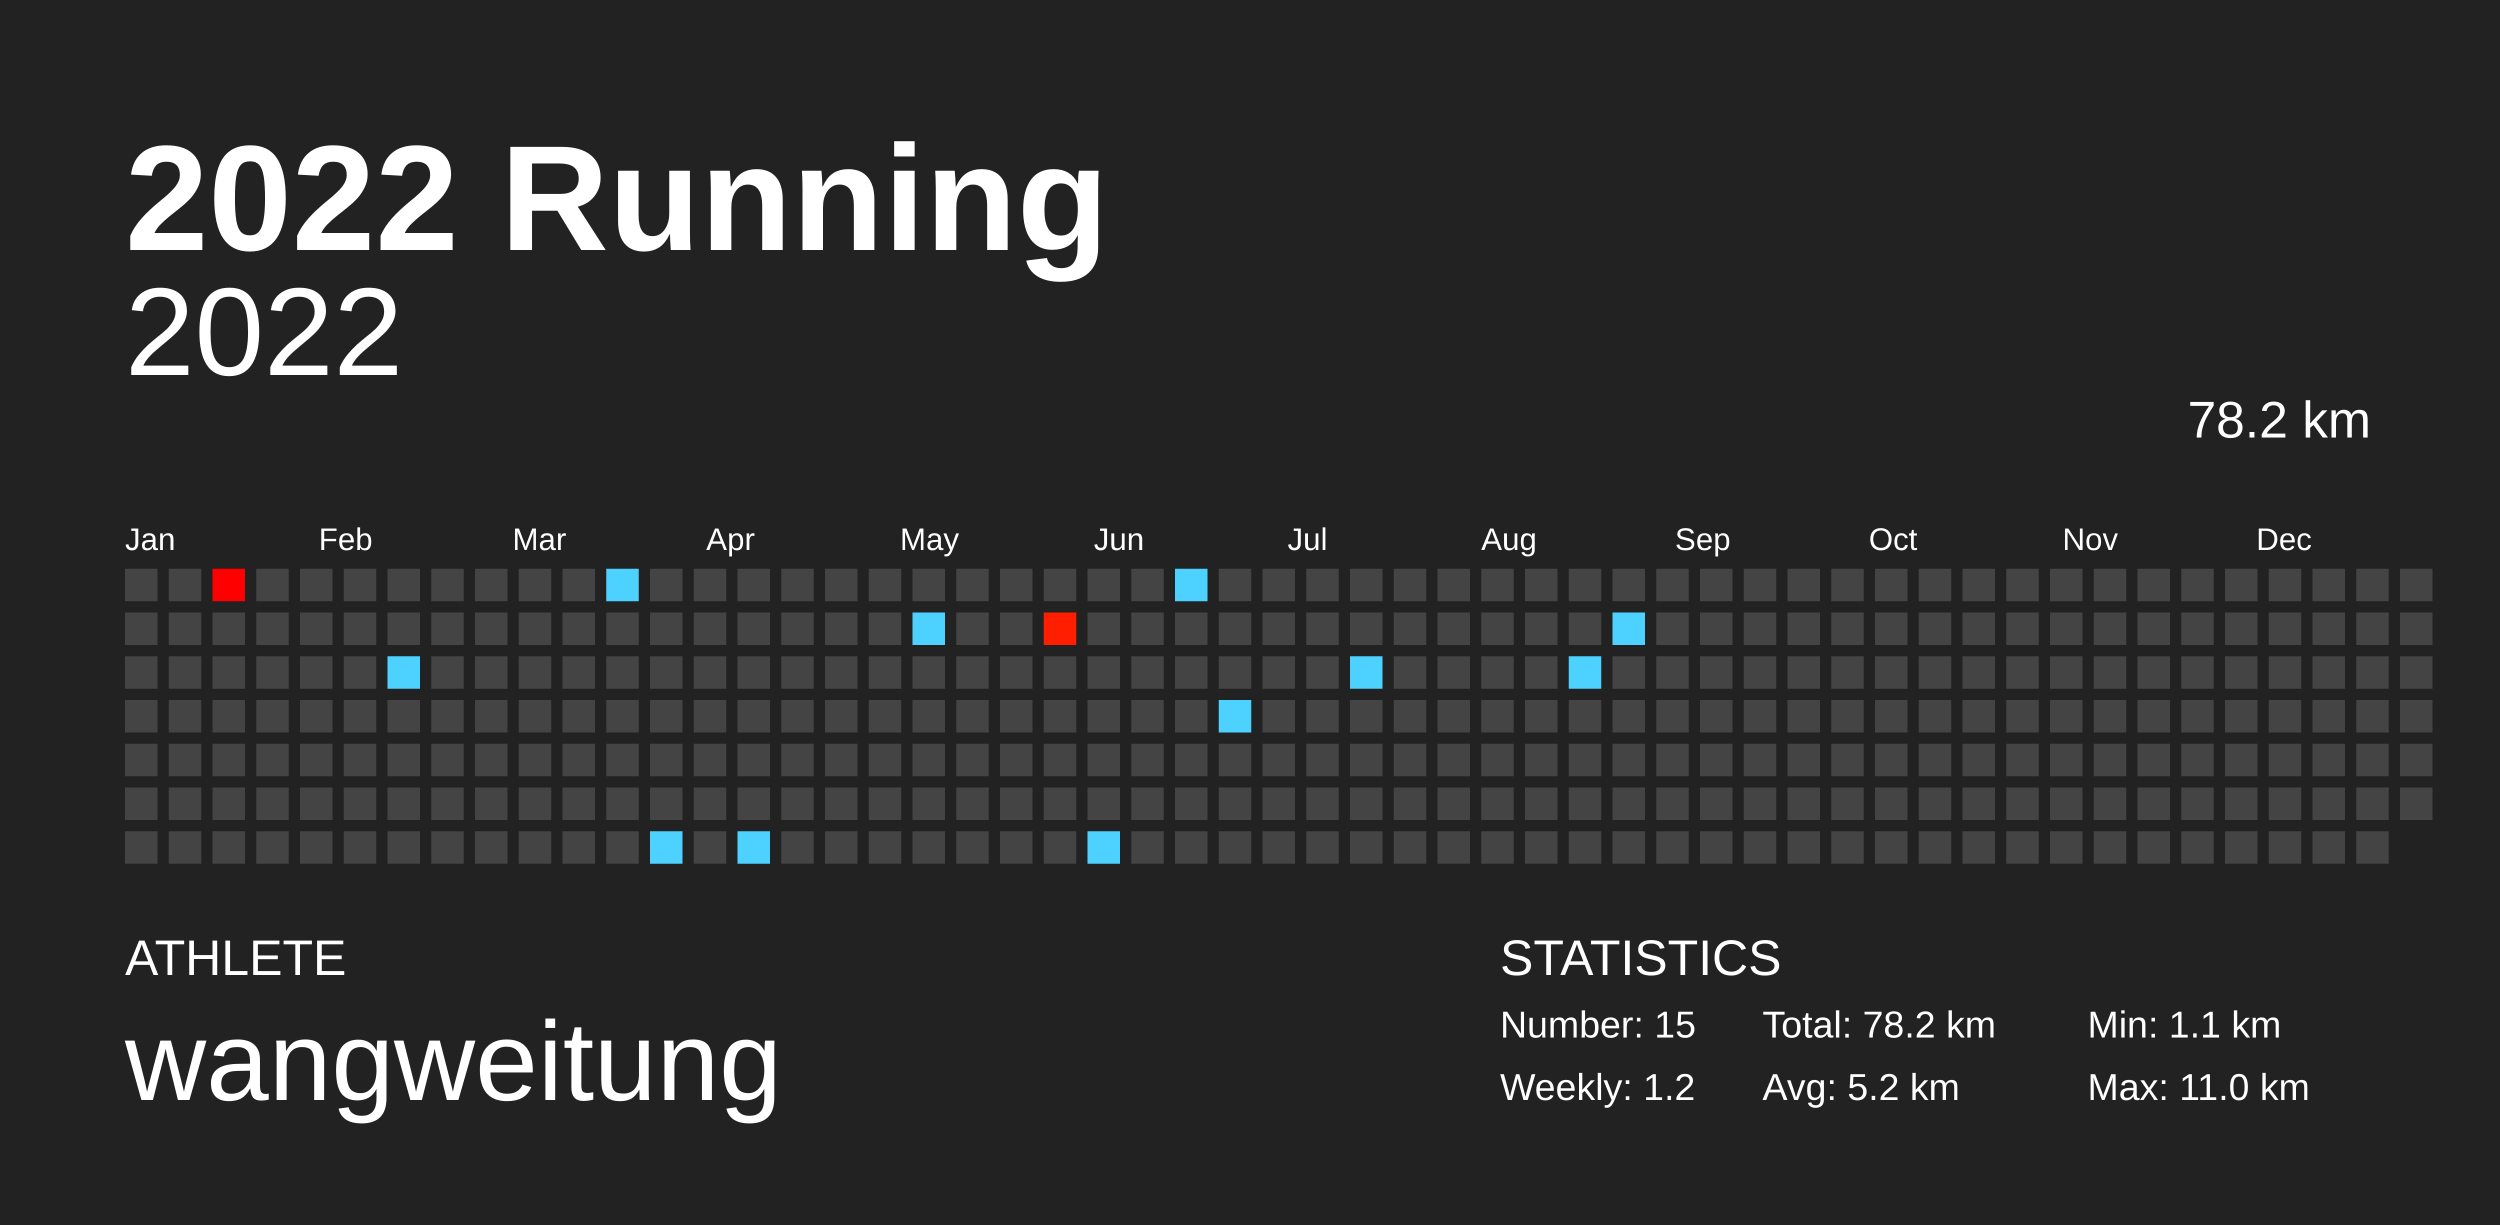
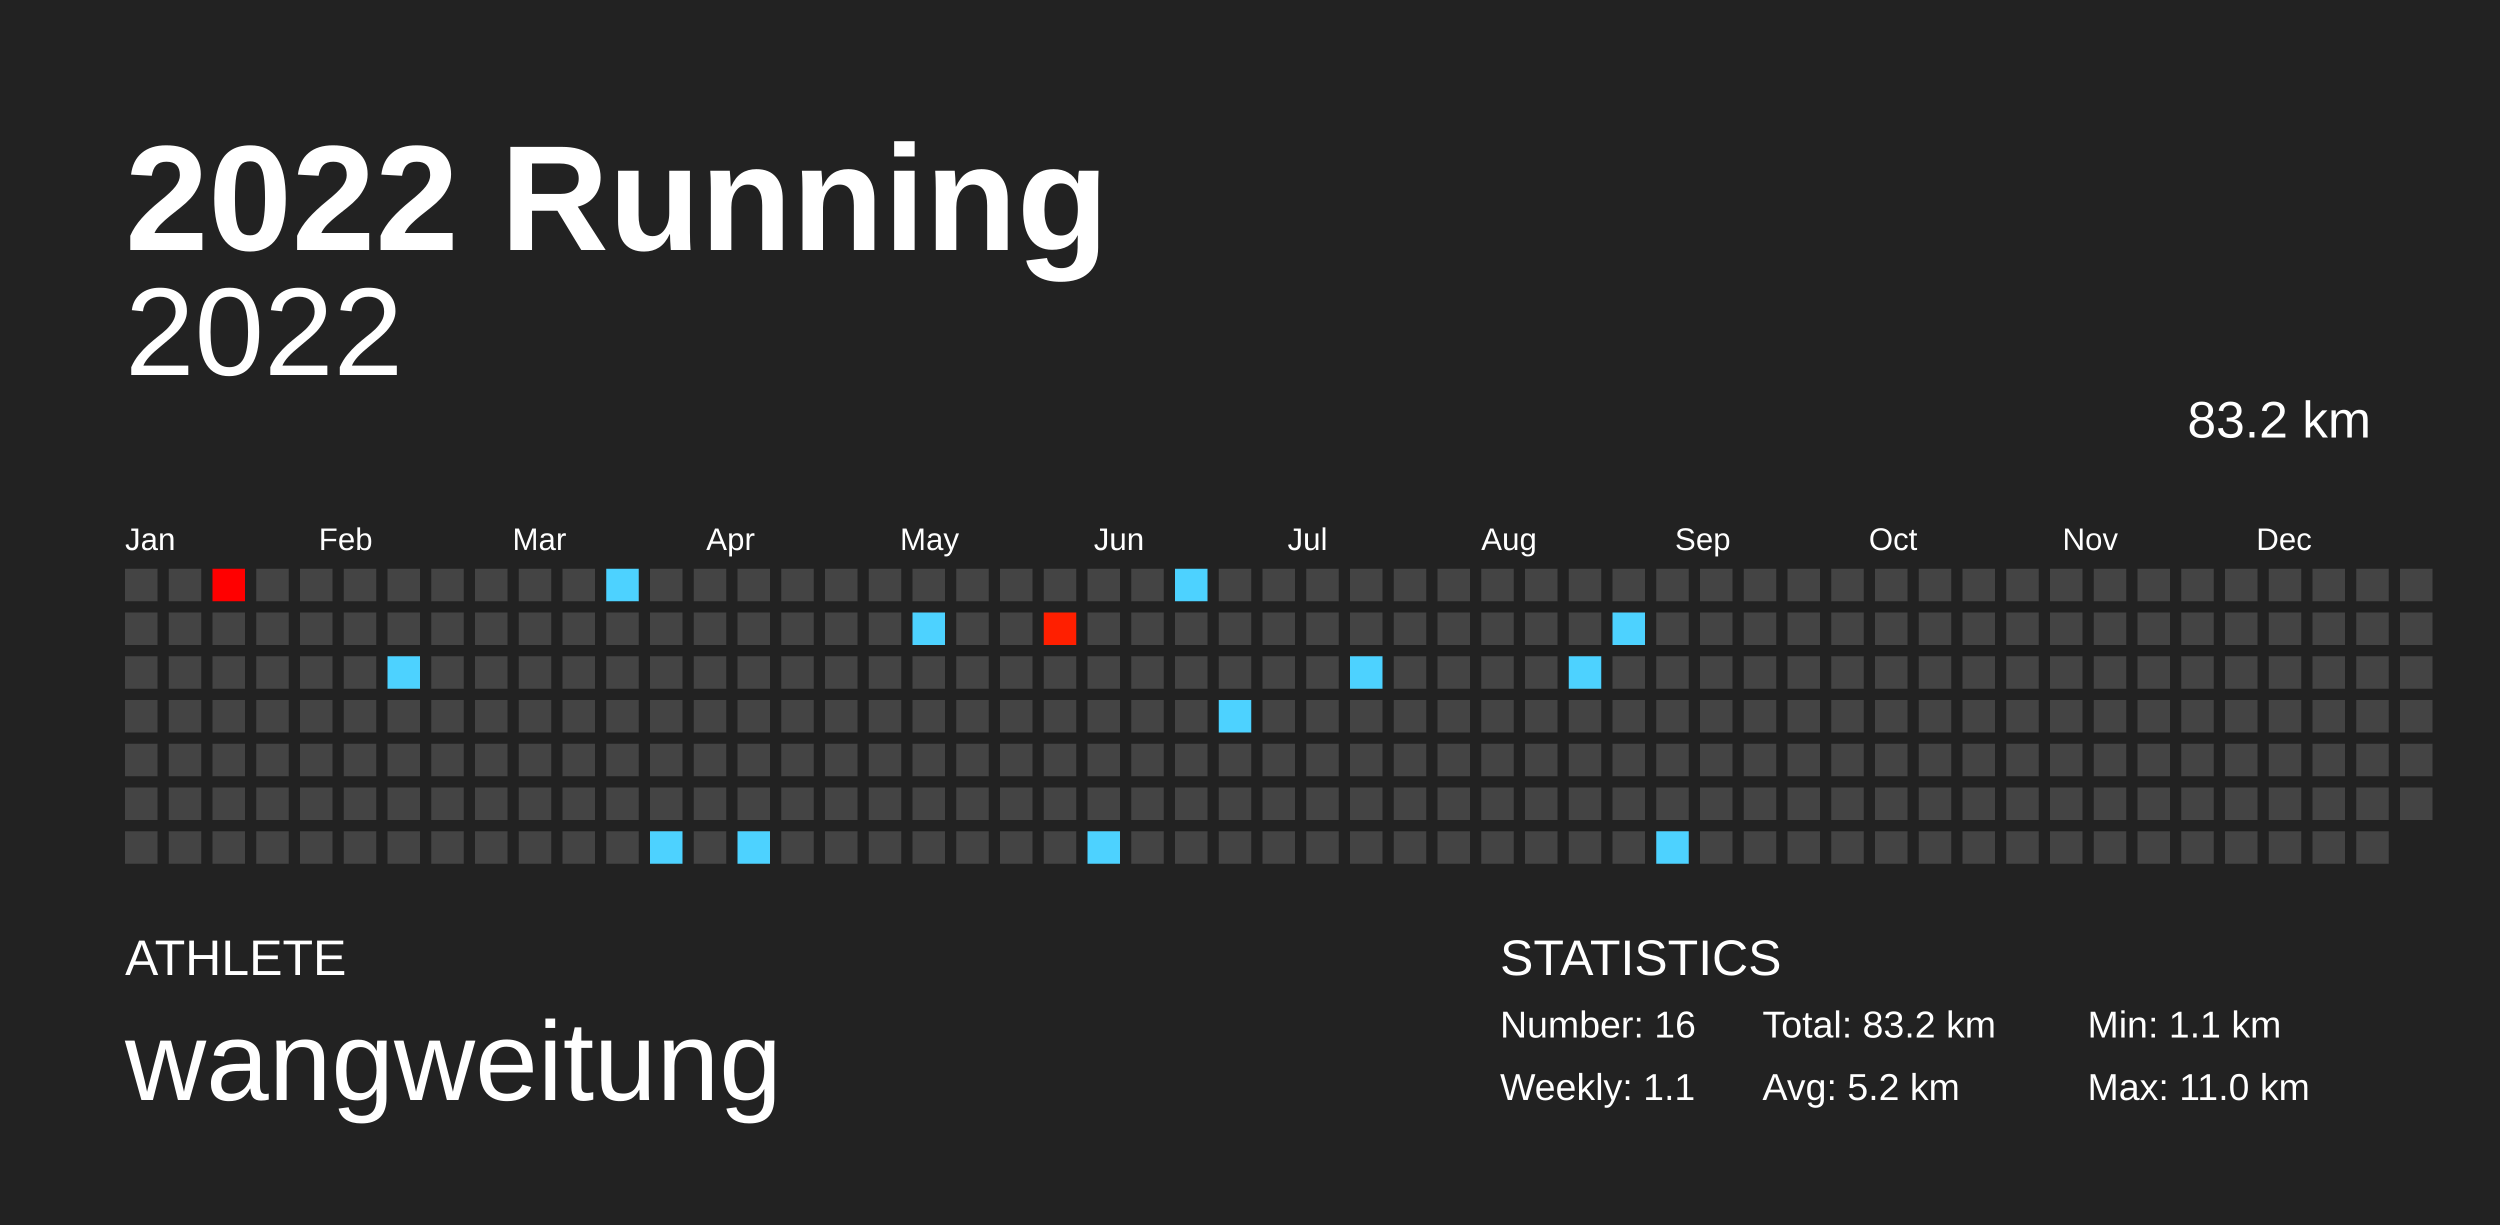
<svg xmlns="http://www.w3.org/2000/svg" baseProfile="full" height="98mm" version="1.1" viewBox="0,0,200,98" width="200mm">
  <defs />
  <rect fill="#222222" height="98" width="200" x="0" y="0" />
  <text fill="#FFFFFF" style="font-size:12px; font-family:Arial; font-weight:bold;" x="10" y="20">2022 Running</text>
  <text fill="#FFFFFF" style="font-size:4px; font-family:Arial" x="10" y="78">ATHLETE</text>
  <text fill="#FFFFFF" style="font-size:9px; font-family:Arial" x="10" y="88">wangweitung</text>
  <text fill="#FFFFFF" style="font-size:4px; font-family:Arial" x="120" y="78">STATISTICS</text>
-   <text fill="#FFFFFF" style="font-size:3px; font-family:Arial" x="120" y="83">Number: 15</text>
-   <text fill="#FFFFFF" style="font-size:3px; font-family:Arial" x="120" y="88">Weekly: 1.2</text>
-   <text fill="#FFFFFF" style="font-size:3px; font-family:Arial" x="141" y="83">Total: 78.2 km</text>
+   <text fill="#FFFFFF" style="font-size:3px; font-family:Arial" x="120" y="83">Number: 16</text>
+   <text fill="#FFFFFF" style="font-size:3px; font-family:Arial" x="120" y="88">Weekly: 1.1</text>
+   <text fill="#FFFFFF" style="font-size:3px; font-family:Arial" x="141" y="83">Total: 83.2 km</text>
  <text fill="#FFFFFF" style="font-size:3px; font-family:Arial" x="141" y="88">Avg: 5.2 km</text>
  <text fill="#FFFFFF" style="font-size:3px; font-family:Arial" x="167" y="83">Min: 1.1 km</text>
  <text fill="#FFFFFF" style="font-size:3px; font-family:Arial" x="167" y="88">Max: 11.0 km</text>
  <text alignment-baseline="hanging" fill="#FFFFFF" style="font-size:10.0px; font-family:Arial;" x="10" y="30">2022</text>
-   <text alignment-baseline="hanging" fill="#FFFFFF" style="font-size:4.125px; font-family:Arial;" x="175" y="35">78.2 km</text>
+   <text alignment-baseline="hanging" fill="#FFFFFF" style="font-size:4.125px; font-family:Arial;" x="175" y="35">83.2 km</text>
  <text fill="#FFFFFF" style="font-size:2.5px; font-family:Arial" x="10.0" y="44">Jan</text>
  <text fill="#FFFFFF" style="font-size:2.5px; font-family:Arial" x="25.5" y="44">Feb</text>
  <text fill="#FFFFFF" style="font-size:2.5px; font-family:Arial" x="41.0" y="44">Mar</text>
  <text fill="#FFFFFF" style="font-size:2.5px; font-family:Arial" x="56.5" y="44">Apr</text>
  <text fill="#FFFFFF" style="font-size:2.5px; font-family:Arial" x="72.0" y="44">May</text>
  <text fill="#FFFFFF" style="font-size:2.5px; font-family:Arial" x="87.5" y="44">Jun</text>
  <text fill="#FFFFFF" style="font-size:2.5px; font-family:Arial" x="103.0" y="44">Jul</text>
  <text fill="#FFFFFF" style="font-size:2.5px; font-family:Arial" x="118.5" y="44">Aug</text>
  <text fill="#FFFFFF" style="font-size:2.5px; font-family:Arial" x="134.0" y="44">Sep</text>
  <text fill="#FFFFFF" style="font-size:2.5px; font-family:Arial" x="149.5" y="44">Oct</text>
  <text fill="#FFFFFF" style="font-size:2.5px; font-family:Arial" x="165.0" y="44">Nov</text>
  <text fill="#FFFFFF" style="font-size:2.5px; font-family:Arial" x="180.5" y="44">Dec</text>
  <rect fill="#444444" height="2.6" width="2.6" x="10.0" y="45.5" />
  <rect fill="#444444" height="2.6" width="2.6" x="10.0" y="49.0" />
  <rect fill="#444444" height="2.6" width="2.6" x="10.0" y="52.5" />
  <rect fill="#444444" height="2.6" width="2.6" x="10.0" y="56.0" />
  <rect fill="#444444" height="2.6" width="2.6" x="10.0" y="59.5" />
  <rect fill="#444444" height="2.6" width="2.6" x="10.0" y="63.0" />
  <rect fill="#444444" height="2.6" width="2.6" x="10.0" y="66.5" />
  <rect fill="#444444" height="2.6" width="2.6" x="13.5" y="45.5" />
  <rect fill="#444444" height="2.6" width="2.6" x="13.5" y="49.0" />
  <rect fill="#444444" height="2.6" width="2.6" x="13.5" y="52.5" />
  <rect fill="#444444" height="2.6" width="2.6" x="13.5" y="56.0" />
  <rect fill="#444444" height="2.6" width="2.6" x="13.5" y="59.5" />
  <rect fill="#444444" height="2.6" width="2.6" x="13.5" y="63.0" />
  <rect fill="#444444" height="2.6" width="2.6" x="13.5" y="66.5" />
  <rect fill="#ff0000" height="2.6" width="2.6" x="17.0" y="45.5" />
  <rect fill="#444444" height="2.6" width="2.6" x="17.0" y="49.0" />
  <rect fill="#444444" height="2.6" width="2.6" x="17.0" y="52.5" />
  <rect fill="#444444" height="2.6" width="2.6" x="17.0" y="56.0" />
  <rect fill="#444444" height="2.6" width="2.6" x="17.0" y="59.5" />
  <rect fill="#444444" height="2.6" width="2.6" x="17.0" y="63.0" />
  <rect fill="#444444" height="2.6" width="2.6" x="17.0" y="66.5" />
  <rect fill="#444444" height="2.6" width="2.6" x="20.5" y="45.5" />
  <rect fill="#444444" height="2.6" width="2.6" x="20.5" y="49.0" />
  <rect fill="#444444" height="2.6" width="2.6" x="20.5" y="52.5" />
  <rect fill="#444444" height="2.6" width="2.6" x="20.5" y="56.0" />
  <rect fill="#444444" height="2.6" width="2.6" x="20.5" y="59.5" />
  <rect fill="#444444" height="2.6" width="2.6" x="20.5" y="63.0" />
  <rect fill="#444444" height="2.6" width="2.6" x="20.5" y="66.5" />
  <rect fill="#444444" height="2.6" width="2.6" x="24.0" y="45.5" />
  <rect fill="#444444" height="2.6" width="2.6" x="24.0" y="49.0" />
  <rect fill="#444444" height="2.6" width="2.6" x="24.0" y="52.5" />
  <rect fill="#444444" height="2.6" width="2.6" x="24.0" y="56.0" />
  <rect fill="#444444" height="2.6" width="2.6" x="24.0" y="59.5" />
  <rect fill="#444444" height="2.6" width="2.6" x="24.0" y="63.0" />
  <rect fill="#444444" height="2.6" width="2.6" x="24.0" y="66.5" />
  <rect fill="#444444" height="2.6" width="2.6" x="27.5" y="45.5" />
  <rect fill="#444444" height="2.6" width="2.6" x="27.5" y="49.0" />
  <rect fill="#444444" height="2.6" width="2.6" x="27.5" y="52.5" />
  <rect fill="#444444" height="2.6" width="2.6" x="27.5" y="56.0" />
  <rect fill="#444444" height="2.6" width="2.6" x="27.5" y="59.5" />
  <rect fill="#444444" height="2.6" width="2.6" x="27.5" y="63.0" />
  <rect fill="#444444" height="2.6" width="2.6" x="27.5" y="66.5" />
  <rect fill="#444444" height="2.6" width="2.6" x="31.0" y="45.5" />
  <rect fill="#444444" height="2.6" width="2.6" x="31.0" y="49.0" />
  <rect fill="#4dd2ff" height="2.6" width="2.6" x="31.0" y="52.5" />
  <rect fill="#444444" height="2.6" width="2.6" x="31.0" y="56.0" />
  <rect fill="#444444" height="2.6" width="2.6" x="31.0" y="59.5" />
  <rect fill="#444444" height="2.6" width="2.6" x="31.0" y="63.0" />
  <rect fill="#444444" height="2.6" width="2.6" x="31.0" y="66.5" />
  <rect fill="#444444" height="2.6" width="2.6" x="34.5" y="45.5" />
  <rect fill="#444444" height="2.6" width="2.6" x="34.5" y="49.0" />
  <rect fill="#444444" height="2.6" width="2.6" x="34.5" y="52.5" />
  <rect fill="#444444" height="2.6" width="2.6" x="34.5" y="56.0" />
  <rect fill="#444444" height="2.6" width="2.6" x="34.5" y="59.5" />
  <rect fill="#444444" height="2.6" width="2.6" x="34.5" y="63.0" />
  <rect fill="#444444" height="2.6" width="2.6" x="34.5" y="66.5" />
  <rect fill="#444444" height="2.6" width="2.6" x="38.0" y="45.5" />
  <rect fill="#444444" height="2.6" width="2.6" x="38.0" y="49.0" />
  <rect fill="#444444" height="2.6" width="2.6" x="38.0" y="52.5" />
  <rect fill="#444444" height="2.6" width="2.6" x="38.0" y="56.0" />
  <rect fill="#444444" height="2.6" width="2.6" x="38.0" y="59.5" />
  <rect fill="#444444" height="2.6" width="2.6" x="38.0" y="63.0" />
  <rect fill="#444444" height="2.6" width="2.6" x="38.0" y="66.5" />
  <rect fill="#444444" height="2.6" width="2.6" x="41.5" y="45.5" />
  <rect fill="#444444" height="2.6" width="2.6" x="41.5" y="49.0" />
  <rect fill="#444444" height="2.6" width="2.6" x="41.5" y="52.5" />
  <rect fill="#444444" height="2.6" width="2.6" x="41.5" y="56.0" />
  <rect fill="#444444" height="2.6" width="2.6" x="41.5" y="59.5" />
  <rect fill="#444444" height="2.6" width="2.6" x="41.5" y="63.0" />
  <rect fill="#444444" height="2.6" width="2.6" x="41.5" y="66.5" />
  <rect fill="#444444" height="2.6" width="2.6" x="45.0" y="45.5" />
  <rect fill="#444444" height="2.6" width="2.6" x="45.0" y="49.0" />
  <rect fill="#444444" height="2.6" width="2.6" x="45.0" y="52.5" />
  <rect fill="#444444" height="2.6" width="2.6" x="45.0" y="56.0" />
  <rect fill="#444444" height="2.6" width="2.6" x="45.0" y="59.5" />
  <rect fill="#444444" height="2.6" width="2.6" x="45.0" y="63.0" />
  <rect fill="#444444" height="2.6" width="2.6" x="45.0" y="66.5" />
  <rect fill="#4dd2ff" height="2.6" width="2.6" x="48.5" y="45.5" />
  <rect fill="#444444" height="2.6" width="2.6" x="48.5" y="49.0" />
  <rect fill="#444444" height="2.6" width="2.6" x="48.5" y="52.5" />
  <rect fill="#444444" height="2.6" width="2.6" x="48.5" y="56.0" />
  <rect fill="#444444" height="2.6" width="2.6" x="48.5" y="59.5" />
  <rect fill="#444444" height="2.6" width="2.6" x="48.5" y="63.0" />
  <rect fill="#444444" height="2.6" width="2.6" x="48.5" y="66.5" />
  <rect fill="#444444" height="2.6" width="2.6" x="52.0" y="45.5" />
  <rect fill="#444444" height="2.6" width="2.6" x="52.0" y="49.0" />
  <rect fill="#444444" height="2.6" width="2.6" x="52.0" y="52.5" />
  <rect fill="#444444" height="2.6" width="2.6" x="52.0" y="56.0" />
  <rect fill="#444444" height="2.6" width="2.6" x="52.0" y="59.5" />
  <rect fill="#444444" height="2.6" width="2.6" x="52.0" y="63.0" />
  <rect fill="#4dd2ff" height="2.6" width="2.6" x="52.0" y="66.5" />
  <rect fill="#444444" height="2.6" width="2.6" x="55.5" y="45.5" />
  <rect fill="#444444" height="2.6" width="2.6" x="55.5" y="49.0" />
  <rect fill="#444444" height="2.6" width="2.6" x="55.5" y="52.5" />
  <rect fill="#444444" height="2.6" width="2.6" x="55.5" y="56.0" />
  <rect fill="#444444" height="2.6" width="2.6" x="55.5" y="59.5" />
  <rect fill="#444444" height="2.6" width="2.6" x="55.5" y="63.0" />
  <rect fill="#444444" height="2.6" width="2.6" x="55.5" y="66.5" />
  <rect fill="#444444" height="2.6" width="2.6" x="59.0" y="45.5" />
  <rect fill="#444444" height="2.6" width="2.6" x="59.0" y="49.0" />
  <rect fill="#444444" height="2.6" width="2.6" x="59.0" y="52.5" />
  <rect fill="#444444" height="2.6" width="2.6" x="59.0" y="56.0" />
  <rect fill="#444444" height="2.6" width="2.6" x="59.0" y="59.5" />
  <rect fill="#444444" height="2.6" width="2.6" x="59.0" y="63.0" />
  <rect fill="#4dd2ff" height="2.6" width="2.6" x="59.0" y="66.5" />
  <rect fill="#444444" height="2.6" width="2.6" x="62.5" y="45.5" />
  <rect fill="#444444" height="2.6" width="2.6" x="62.5" y="49.0" />
  <rect fill="#444444" height="2.6" width="2.6" x="62.5" y="52.5" />
  <rect fill="#444444" height="2.6" width="2.6" x="62.5" y="56.0" />
  <rect fill="#444444" height="2.6" width="2.6" x="62.5" y="59.5" />
  <rect fill="#444444" height="2.6" width="2.6" x="62.5" y="63.0" />
  <rect fill="#444444" height="2.6" width="2.6" x="62.5" y="66.5" />
  <rect fill="#444444" height="2.6" width="2.6" x="66.0" y="45.5" />
  <rect fill="#444444" height="2.6" width="2.6" x="66.0" y="49.0" />
  <rect fill="#444444" height="2.6" width="2.6" x="66.0" y="52.5" />
  <rect fill="#444444" height="2.6" width="2.6" x="66.0" y="56.0" />
  <rect fill="#444444" height="2.6" width="2.6" x="66.0" y="59.5" />
  <rect fill="#444444" height="2.6" width="2.6" x="66.0" y="63.0" />
  <rect fill="#444444" height="2.6" width="2.6" x="66.0" y="66.5" />
  <rect fill="#444444" height="2.6" width="2.6" x="69.5" y="45.5" />
  <rect fill="#444444" height="2.6" width="2.6" x="69.5" y="49.0" />
  <rect fill="#444444" height="2.6" width="2.6" x="69.5" y="52.5" />
  <rect fill="#444444" height="2.6" width="2.6" x="69.5" y="56.0" />
  <rect fill="#444444" height="2.6" width="2.6" x="69.5" y="59.5" />
  <rect fill="#444444" height="2.6" width="2.6" x="69.5" y="63.0" />
  <rect fill="#444444" height="2.6" width="2.6" x="69.5" y="66.5" />
  <rect fill="#444444" height="2.6" width="2.6" x="73.0" y="45.5" />
  <rect fill="#4dd2ff" height="2.6" width="2.6" x="73.0" y="49.0" />
  <rect fill="#444444" height="2.6" width="2.6" x="73.0" y="52.5" />
  <rect fill="#444444" height="2.6" width="2.6" x="73.0" y="56.0" />
  <rect fill="#444444" height="2.6" width="2.6" x="73.0" y="59.5" />
  <rect fill="#444444" height="2.6" width="2.6" x="73.0" y="63.0" />
  <rect fill="#444444" height="2.6" width="2.6" x="73.0" y="66.5" />
  <rect fill="#444444" height="2.6" width="2.6" x="76.5" y="45.5" />
  <rect fill="#444444" height="2.6" width="2.6" x="76.5" y="49.0" />
  <rect fill="#444444" height="2.6" width="2.6" x="76.5" y="52.5" />
  <rect fill="#444444" height="2.6" width="2.6" x="76.5" y="56.0" />
  <rect fill="#444444" height="2.6" width="2.6" x="76.5" y="59.5" />
  <rect fill="#444444" height="2.6" width="2.6" x="76.5" y="63.0" />
  <rect fill="#444444" height="2.6" width="2.6" x="76.5" y="66.5" />
  <rect fill="#444444" height="2.6" width="2.6" x="80.0" y="45.5" />
  <rect fill="#444444" height="2.6" width="2.6" x="80.0" y="49.0" />
  <rect fill="#444444" height="2.6" width="2.6" x="80.0" y="52.5" />
  <rect fill="#444444" height="2.6" width="2.6" x="80.0" y="56.0" />
  <rect fill="#444444" height="2.6" width="2.6" x="80.0" y="59.5" />
  <rect fill="#444444" height="2.6" width="2.6" x="80.0" y="63.0" />
  <rect fill="#444444" height="2.6" width="2.6" x="80.0" y="66.5" />
  <rect fill="#444444" height="2.6" width="2.6" x="83.5" y="45.5" />
  <rect fill="#ff1f00" height="2.6" width="2.6" x="83.5" y="49.0" />
  <rect fill="#444444" height="2.6" width="2.6" x="83.5" y="52.5" />
  <rect fill="#444444" height="2.6" width="2.6" x="83.5" y="56.0" />
  <rect fill="#444444" height="2.6" width="2.6" x="83.5" y="59.5" />
  <rect fill="#444444" height="2.6" width="2.6" x="83.5" y="63.0" />
  <rect fill="#444444" height="2.6" width="2.6" x="83.5" y="66.5" />
  <rect fill="#444444" height="2.6" width="2.6" x="87.0" y="45.5" />
  <rect fill="#444444" height="2.6" width="2.6" x="87.0" y="49.0" />
  <rect fill="#444444" height="2.6" width="2.6" x="87.0" y="52.5" />
  <rect fill="#444444" height="2.6" width="2.6" x="87.0" y="56.0" />
  <rect fill="#444444" height="2.6" width="2.6" x="87.0" y="59.5" />
  <rect fill="#444444" height="2.6" width="2.6" x="87.0" y="63.0" />
  <rect fill="#4dd2ff" height="2.6" width="2.6" x="87.0" y="66.5" />
  <rect fill="#444444" height="2.6" width="2.6" x="90.5" y="45.5" />
  <rect fill="#444444" height="2.6" width="2.6" x="90.5" y="49.0" />
  <rect fill="#444444" height="2.6" width="2.6" x="90.5" y="52.5" />
  <rect fill="#444444" height="2.6" width="2.6" x="90.5" y="56.0" />
  <rect fill="#444444" height="2.6" width="2.6" x="90.5" y="59.5" />
  <rect fill="#444444" height="2.6" width="2.6" x="90.5" y="63.0" />
  <rect fill="#444444" height="2.6" width="2.6" x="90.5" y="66.5" />
  <rect fill="#4dd2ff" height="2.6" width="2.6" x="94.0" y="45.5" />
  <rect fill="#444444" height="2.6" width="2.6" x="94.0" y="49.0" />
  <rect fill="#444444" height="2.6" width="2.6" x="94.0" y="52.5" />
  <rect fill="#444444" height="2.6" width="2.6" x="94.0" y="56.0" />
  <rect fill="#444444" height="2.6" width="2.6" x="94.0" y="59.5" />
  <rect fill="#444444" height="2.6" width="2.6" x="94.0" y="63.0" />
  <rect fill="#444444" height="2.6" width="2.6" x="94.0" y="66.5" />
  <rect fill="#444444" height="2.6" width="2.6" x="97.5" y="45.5" />
  <rect fill="#444444" height="2.6" width="2.6" x="97.5" y="49.0" />
  <rect fill="#444444" height="2.6" width="2.6" x="97.5" y="52.5" />
  <rect fill="#4dd2ff" height="2.6" width="2.6" x="97.5" y="56.0" />
  <rect fill="#444444" height="2.6" width="2.6" x="97.5" y="59.5" />
  <rect fill="#444444" height="2.6" width="2.6" x="97.5" y="63.0" />
  <rect fill="#444444" height="2.6" width="2.6" x="97.5" y="66.5" />
  <rect fill="#444444" height="2.6" width="2.6" x="101.0" y="45.5" />
  <rect fill="#444444" height="2.6" width="2.6" x="101.0" y="49.0" />
  <rect fill="#444444" height="2.6" width="2.6" x="101.0" y="52.5" />
  <rect fill="#444444" height="2.6" width="2.6" x="101.0" y="56.0" />
  <rect fill="#444444" height="2.6" width="2.6" x="101.0" y="59.5" />
  <rect fill="#444444" height="2.6" width="2.6" x="101.0" y="63.0" />
  <rect fill="#444444" height="2.6" width="2.6" x="101.0" y="66.5" />
  <rect fill="#444444" height="2.6" width="2.6" x="104.5" y="45.5" />
  <rect fill="#444444" height="2.6" width="2.6" x="104.5" y="49.0" />
  <rect fill="#444444" height="2.6" width="2.6" x="104.5" y="52.5" />
  <rect fill="#444444" height="2.6" width="2.6" x="104.5" y="56.0" />
  <rect fill="#444444" height="2.6" width="2.6" x="104.5" y="59.5" />
  <rect fill="#444444" height="2.6" width="2.6" x="104.5" y="63.0" />
  <rect fill="#444444" height="2.6" width="2.6" x="104.5" y="66.5" />
  <rect fill="#444444" height="2.6" width="2.6" x="108.0" y="45.5" />
  <rect fill="#444444" height="2.6" width="2.6" x="108.0" y="49.0" />
  <rect fill="#4dd2ff" height="2.6" width="2.6" x="108.0" y="52.5" />
  <rect fill="#444444" height="2.6" width="2.6" x="108.0" y="56.0" />
  <rect fill="#444444" height="2.6" width="2.6" x="108.0" y="59.5" />
  <rect fill="#444444" height="2.6" width="2.6" x="108.0" y="63.0" />
  <rect fill="#444444" height="2.6" width="2.6" x="108.0" y="66.5" />
  <rect fill="#444444" height="2.6" width="2.6" x="111.5" y="45.5" />
  <rect fill="#444444" height="2.6" width="2.6" x="111.5" y="49.0" />
  <rect fill="#444444" height="2.6" width="2.6" x="111.5" y="52.5" />
  <rect fill="#444444" height="2.6" width="2.6" x="111.5" y="56.0" />
  <rect fill="#444444" height="2.6" width="2.6" x="111.5" y="59.5" />
  <rect fill="#444444" height="2.6" width="2.6" x="111.5" y="63.0" />
  <rect fill="#444444" height="2.6" width="2.6" x="111.5" y="66.5" />
  <rect fill="#444444" height="2.6" width="2.6" x="115.0" y="45.5" />
  <rect fill="#444444" height="2.6" width="2.6" x="115.0" y="49.0" />
  <rect fill="#444444" height="2.6" width="2.6" x="115.0" y="52.5" />
  <rect fill="#444444" height="2.6" width="2.6" x="115.0" y="56.0" />
  <rect fill="#444444" height="2.6" width="2.6" x="115.0" y="59.5" />
  <rect fill="#444444" height="2.6" width="2.6" x="115.0" y="63.0" />
  <rect fill="#444444" height="2.6" width="2.6" x="115.0" y="66.5" />
  <rect fill="#444444" height="2.6" width="2.6" x="118.5" y="45.5" />
  <rect fill="#444444" height="2.6" width="2.6" x="118.5" y="49.0" />
  <rect fill="#444444" height="2.6" width="2.6" x="118.5" y="52.5" />
  <rect fill="#444444" height="2.6" width="2.6" x="118.5" y="56.0" />
  <rect fill="#444444" height="2.6" width="2.6" x="118.5" y="59.5" />
  <rect fill="#444444" height="2.6" width="2.6" x="118.5" y="63.0" />
  <rect fill="#444444" height="2.6" width="2.6" x="118.5" y="66.5" />
  <rect fill="#444444" height="2.6" width="2.6" x="122.0" y="45.5" />
  <rect fill="#444444" height="2.6" width="2.6" x="122.0" y="49.0" />
  <rect fill="#444444" height="2.6" width="2.6" x="122.0" y="52.5" />
  <rect fill="#444444" height="2.6" width="2.6" x="122.0" y="56.0" />
  <rect fill="#444444" height="2.6" width="2.6" x="122.0" y="59.5" />
  <rect fill="#444444" height="2.6" width="2.6" x="122.0" y="63.0" />
  <rect fill="#444444" height="2.6" width="2.6" x="122.0" y="66.5" />
  <rect fill="#444444" height="2.6" width="2.6" x="125.5" y="45.5" />
  <rect fill="#444444" height="2.6" width="2.6" x="125.5" y="49.0" />
  <rect fill="#4dd2ff" height="2.6" width="2.6" x="125.5" y="52.5" />
  <rect fill="#444444" height="2.6" width="2.6" x="125.5" y="56.0" />
  <rect fill="#444444" height="2.6" width="2.6" x="125.5" y="59.5" />
  <rect fill="#444444" height="2.6" width="2.6" x="125.5" y="63.0" />
  <rect fill="#444444" height="2.6" width="2.6" x="125.5" y="66.5" />
  <rect fill="#444444" height="2.6" width="2.6" x="129.0" y="45.5" />
  <rect fill="#4dd2ff" height="2.6" width="2.6" x="129.0" y="49.0" />
  <rect fill="#444444" height="2.6" width="2.6" x="129.0" y="52.5" />
  <rect fill="#444444" height="2.6" width="2.6" x="129.0" y="56.0" />
  <rect fill="#444444" height="2.6" width="2.6" x="129.0" y="59.5" />
  <rect fill="#444444" height="2.6" width="2.6" x="129.0" y="63.0" />
  <rect fill="#444444" height="2.6" width="2.6" x="129.0" y="66.5" />
  <rect fill="#444444" height="2.6" width="2.6" x="132.5" y="45.5" />
  <rect fill="#444444" height="2.6" width="2.6" x="132.5" y="49.0" />
  <rect fill="#444444" height="2.6" width="2.6" x="132.5" y="52.5" />
  <rect fill="#444444" height="2.6" width="2.6" x="132.5" y="56.0" />
  <rect fill="#444444" height="2.6" width="2.6" x="132.5" y="59.5" />
  <rect fill="#444444" height="2.6" width="2.6" x="132.5" y="63.0" />
-   <rect fill="#444444" height="2.6" width="2.6" x="132.5" y="66.5" />
+   <rect fill="#4dd2ff" height="2.6" width="2.6" x="132.5" y="66.5" />
  <rect fill="#444444" height="2.6" width="2.6" x="136.0" y="45.5" />
  <rect fill="#444444" height="2.6" width="2.6" x="136.0" y="49.0" />
  <rect fill="#444444" height="2.6" width="2.6" x="136.0" y="52.5" />
  <rect fill="#444444" height="2.6" width="2.6" x="136.0" y="56.0" />
  <rect fill="#444444" height="2.6" width="2.6" x="136.0" y="59.5" />
  <rect fill="#444444" height="2.6" width="2.6" x="136.0" y="63.0" />
  <rect fill="#444444" height="2.6" width="2.6" x="136.0" y="66.5" />
  <rect fill="#444444" height="2.6" width="2.6" x="139.5" y="45.5" />
  <rect fill="#444444" height="2.6" width="2.6" x="139.5" y="49.0" />
  <rect fill="#444444" height="2.6" width="2.6" x="139.5" y="52.5" />
  <rect fill="#444444" height="2.6" width="2.6" x="139.5" y="56.0" />
  <rect fill="#444444" height="2.6" width="2.6" x="139.5" y="59.5" />
  <rect fill="#444444" height="2.6" width="2.6" x="139.5" y="63.0" />
  <rect fill="#444444" height="2.6" width="2.6" x="139.5" y="66.5" />
  <rect fill="#444444" height="2.6" width="2.6" x="143.0" y="45.5" />
  <rect fill="#444444" height="2.6" width="2.6" x="143.0" y="49.0" />
  <rect fill="#444444" height="2.6" width="2.6" x="143.0" y="52.5" />
  <rect fill="#444444" height="2.6" width="2.6" x="143.0" y="56.0" />
  <rect fill="#444444" height="2.6" width="2.6" x="143.0" y="59.5" />
  <rect fill="#444444" height="2.6" width="2.6" x="143.0" y="63.0" />
  <rect fill="#444444" height="2.6" width="2.6" x="143.0" y="66.5" />
  <rect fill="#444444" height="2.6" width="2.6" x="146.5" y="45.5" />
  <rect fill="#444444" height="2.6" width="2.6" x="146.5" y="49.0" />
  <rect fill="#444444" height="2.6" width="2.6" x="146.5" y="52.5" />
  <rect fill="#444444" height="2.6" width="2.6" x="146.5" y="56.0" />
  <rect fill="#444444" height="2.6" width="2.6" x="146.5" y="59.5" />
  <rect fill="#444444" height="2.6" width="2.6" x="146.5" y="63.0" />
  <rect fill="#444444" height="2.6" width="2.6" x="146.5" y="66.5" />
  <rect fill="#444444" height="2.6" width="2.6" x="150.0" y="45.5" />
  <rect fill="#444444" height="2.6" width="2.6" x="150.0" y="49.0" />
  <rect fill="#444444" height="2.6" width="2.6" x="150.0" y="52.5" />
  <rect fill="#444444" height="2.6" width="2.6" x="150.0" y="56.0" />
  <rect fill="#444444" height="2.6" width="2.6" x="150.0" y="59.5" />
  <rect fill="#444444" height="2.6" width="2.6" x="150.0" y="63.0" />
  <rect fill="#444444" height="2.6" width="2.6" x="150.0" y="66.5" />
  <rect fill="#444444" height="2.6" width="2.6" x="153.5" y="45.5" />
  <rect fill="#444444" height="2.6" width="2.6" x="153.5" y="49.0" />
  <rect fill="#444444" height="2.6" width="2.6" x="153.5" y="52.5" />
  <rect fill="#444444" height="2.6" width="2.6" x="153.5" y="56.0" />
  <rect fill="#444444" height="2.6" width="2.6" x="153.5" y="59.5" />
  <rect fill="#444444" height="2.6" width="2.6" x="153.5" y="63.0" />
  <rect fill="#444444" height="2.6" width="2.6" x="153.5" y="66.5" />
  <rect fill="#444444" height="2.6" width="2.6" x="157.0" y="45.5" />
  <rect fill="#444444" height="2.6" width="2.6" x="157.0" y="49.0" />
  <rect fill="#444444" height="2.6" width="2.6" x="157.0" y="52.5" />
  <rect fill="#444444" height="2.6" width="2.6" x="157.0" y="56.0" />
  <rect fill="#444444" height="2.6" width="2.6" x="157.0" y="59.5" />
  <rect fill="#444444" height="2.6" width="2.6" x="157.0" y="63.0" />
  <rect fill="#444444" height="2.6" width="2.6" x="157.0" y="66.5" />
  <rect fill="#444444" height="2.6" width="2.6" x="160.5" y="45.5" />
  <rect fill="#444444" height="2.6" width="2.6" x="160.5" y="49.0" />
  <rect fill="#444444" height="2.6" width="2.6" x="160.5" y="52.5" />
  <rect fill="#444444" height="2.6" width="2.6" x="160.5" y="56.0" />
  <rect fill="#444444" height="2.6" width="2.6" x="160.5" y="59.5" />
  <rect fill="#444444" height="2.6" width="2.6" x="160.5" y="63.0" />
  <rect fill="#444444" height="2.6" width="2.6" x="160.5" y="66.5" />
  <rect fill="#444444" height="2.6" width="2.6" x="164.0" y="45.5" />
  <rect fill="#444444" height="2.6" width="2.6" x="164.0" y="49.0" />
  <rect fill="#444444" height="2.6" width="2.6" x="164.0" y="52.5" />
  <rect fill="#444444" height="2.6" width="2.6" x="164.0" y="56.0" />
  <rect fill="#444444" height="2.6" width="2.6" x="164.0" y="59.5" />
  <rect fill="#444444" height="2.6" width="2.6" x="164.0" y="63.0" />
  <rect fill="#444444" height="2.6" width="2.6" x="164.0" y="66.5" />
  <rect fill="#444444" height="2.6" width="2.6" x="167.5" y="45.5" />
  <rect fill="#444444" height="2.6" width="2.6" x="167.5" y="49.0" />
  <rect fill="#444444" height="2.6" width="2.6" x="167.5" y="52.5" />
  <rect fill="#444444" height="2.6" width="2.6" x="167.5" y="56.0" />
  <rect fill="#444444" height="2.6" width="2.6" x="167.5" y="59.5" />
  <rect fill="#444444" height="2.6" width="2.6" x="167.5" y="63.0" />
  <rect fill="#444444" height="2.6" width="2.6" x="167.5" y="66.5" />
  <rect fill="#444444" height="2.6" width="2.6" x="171.0" y="45.5" />
  <rect fill="#444444" height="2.6" width="2.6" x="171.0" y="49.0" />
  <rect fill="#444444" height="2.6" width="2.6" x="171.0" y="52.5" />
  <rect fill="#444444" height="2.6" width="2.6" x="171.0" y="56.0" />
  <rect fill="#444444" height="2.6" width="2.6" x="171.0" y="59.5" />
  <rect fill="#444444" height="2.6" width="2.6" x="171.0" y="63.0" />
  <rect fill="#444444" height="2.6" width="2.6" x="171.0" y="66.5" />
  <rect fill="#444444" height="2.6" width="2.6" x="174.5" y="45.5" />
  <rect fill="#444444" height="2.6" width="2.6" x="174.5" y="49.0" />
  <rect fill="#444444" height="2.6" width="2.6" x="174.5" y="52.5" />
  <rect fill="#444444" height="2.6" width="2.6" x="174.5" y="56.0" />
  <rect fill="#444444" height="2.6" width="2.6" x="174.5" y="59.5" />
  <rect fill="#444444" height="2.6" width="2.6" x="174.5" y="63.0" />
  <rect fill="#444444" height="2.6" width="2.6" x="174.5" y="66.5" />
  <rect fill="#444444" height="2.6" width="2.6" x="178.0" y="45.5" />
  <rect fill="#444444" height="2.6" width="2.6" x="178.0" y="49.0" />
  <rect fill="#444444" height="2.6" width="2.6" x="178.0" y="52.5" />
  <rect fill="#444444" height="2.6" width="2.6" x="178.0" y="56.0" />
  <rect fill="#444444" height="2.6" width="2.6" x="178.0" y="59.5" />
  <rect fill="#444444" height="2.6" width="2.6" x="178.0" y="63.0" />
  <rect fill="#444444" height="2.6" width="2.6" x="178.0" y="66.5" />
  <rect fill="#444444" height="2.6" width="2.6" x="181.5" y="45.5" />
  <rect fill="#444444" height="2.6" width="2.6" x="181.5" y="49.0" />
  <rect fill="#444444" height="2.6" width="2.6" x="181.5" y="52.5" />
  <rect fill="#444444" height="2.6" width="2.6" x="181.5" y="56.0" />
  <rect fill="#444444" height="2.6" width="2.6" x="181.5" y="59.5" />
  <rect fill="#444444" height="2.6" width="2.6" x="181.5" y="63.0" />
  <rect fill="#444444" height="2.6" width="2.6" x="181.5" y="66.5" />
  <rect fill="#444444" height="2.6" width="2.6" x="185.0" y="45.5" />
  <rect fill="#444444" height="2.6" width="2.6" x="185.0" y="49.0" />
  <rect fill="#444444" height="2.6" width="2.6" x="185.0" y="52.5" />
  <rect fill="#444444" height="2.6" width="2.6" x="185.0" y="56.0" />
  <rect fill="#444444" height="2.6" width="2.6" x="185.0" y="59.5" />
  <rect fill="#444444" height="2.6" width="2.6" x="185.0" y="63.0" />
  <rect fill="#444444" height="2.6" width="2.6" x="185.0" y="66.5" />
  <rect fill="#444444" height="2.6" width="2.6" x="188.5" y="45.5" />
  <rect fill="#444444" height="2.6" width="2.6" x="188.5" y="49.0" />
  <rect fill="#444444" height="2.6" width="2.6" x="188.5" y="52.5" />
  <rect fill="#444444" height="2.6" width="2.6" x="188.5" y="56.0" />
  <rect fill="#444444" height="2.6" width="2.6" x="188.5" y="59.5" />
  <rect fill="#444444" height="2.6" width="2.6" x="188.5" y="63.0" />
  <rect fill="#444444" height="2.6" width="2.6" x="188.5" y="66.5" />
  <rect fill="#444444" height="2.6" width="2.6" x="192.0" y="45.5" />
  <rect fill="#444444" height="2.6" width="2.6" x="192.0" y="49.0" />
  <rect fill="#444444" height="2.6" width="2.6" x="192.0" y="52.5" />
  <rect fill="#444444" height="2.6" width="2.6" x="192.0" y="56.0" />
  <rect fill="#444444" height="2.6" width="2.6" x="192.0" y="59.5" />
  <rect fill="#444444" height="2.6" width="2.6" x="192.0" y="63.0" />
</svg>
